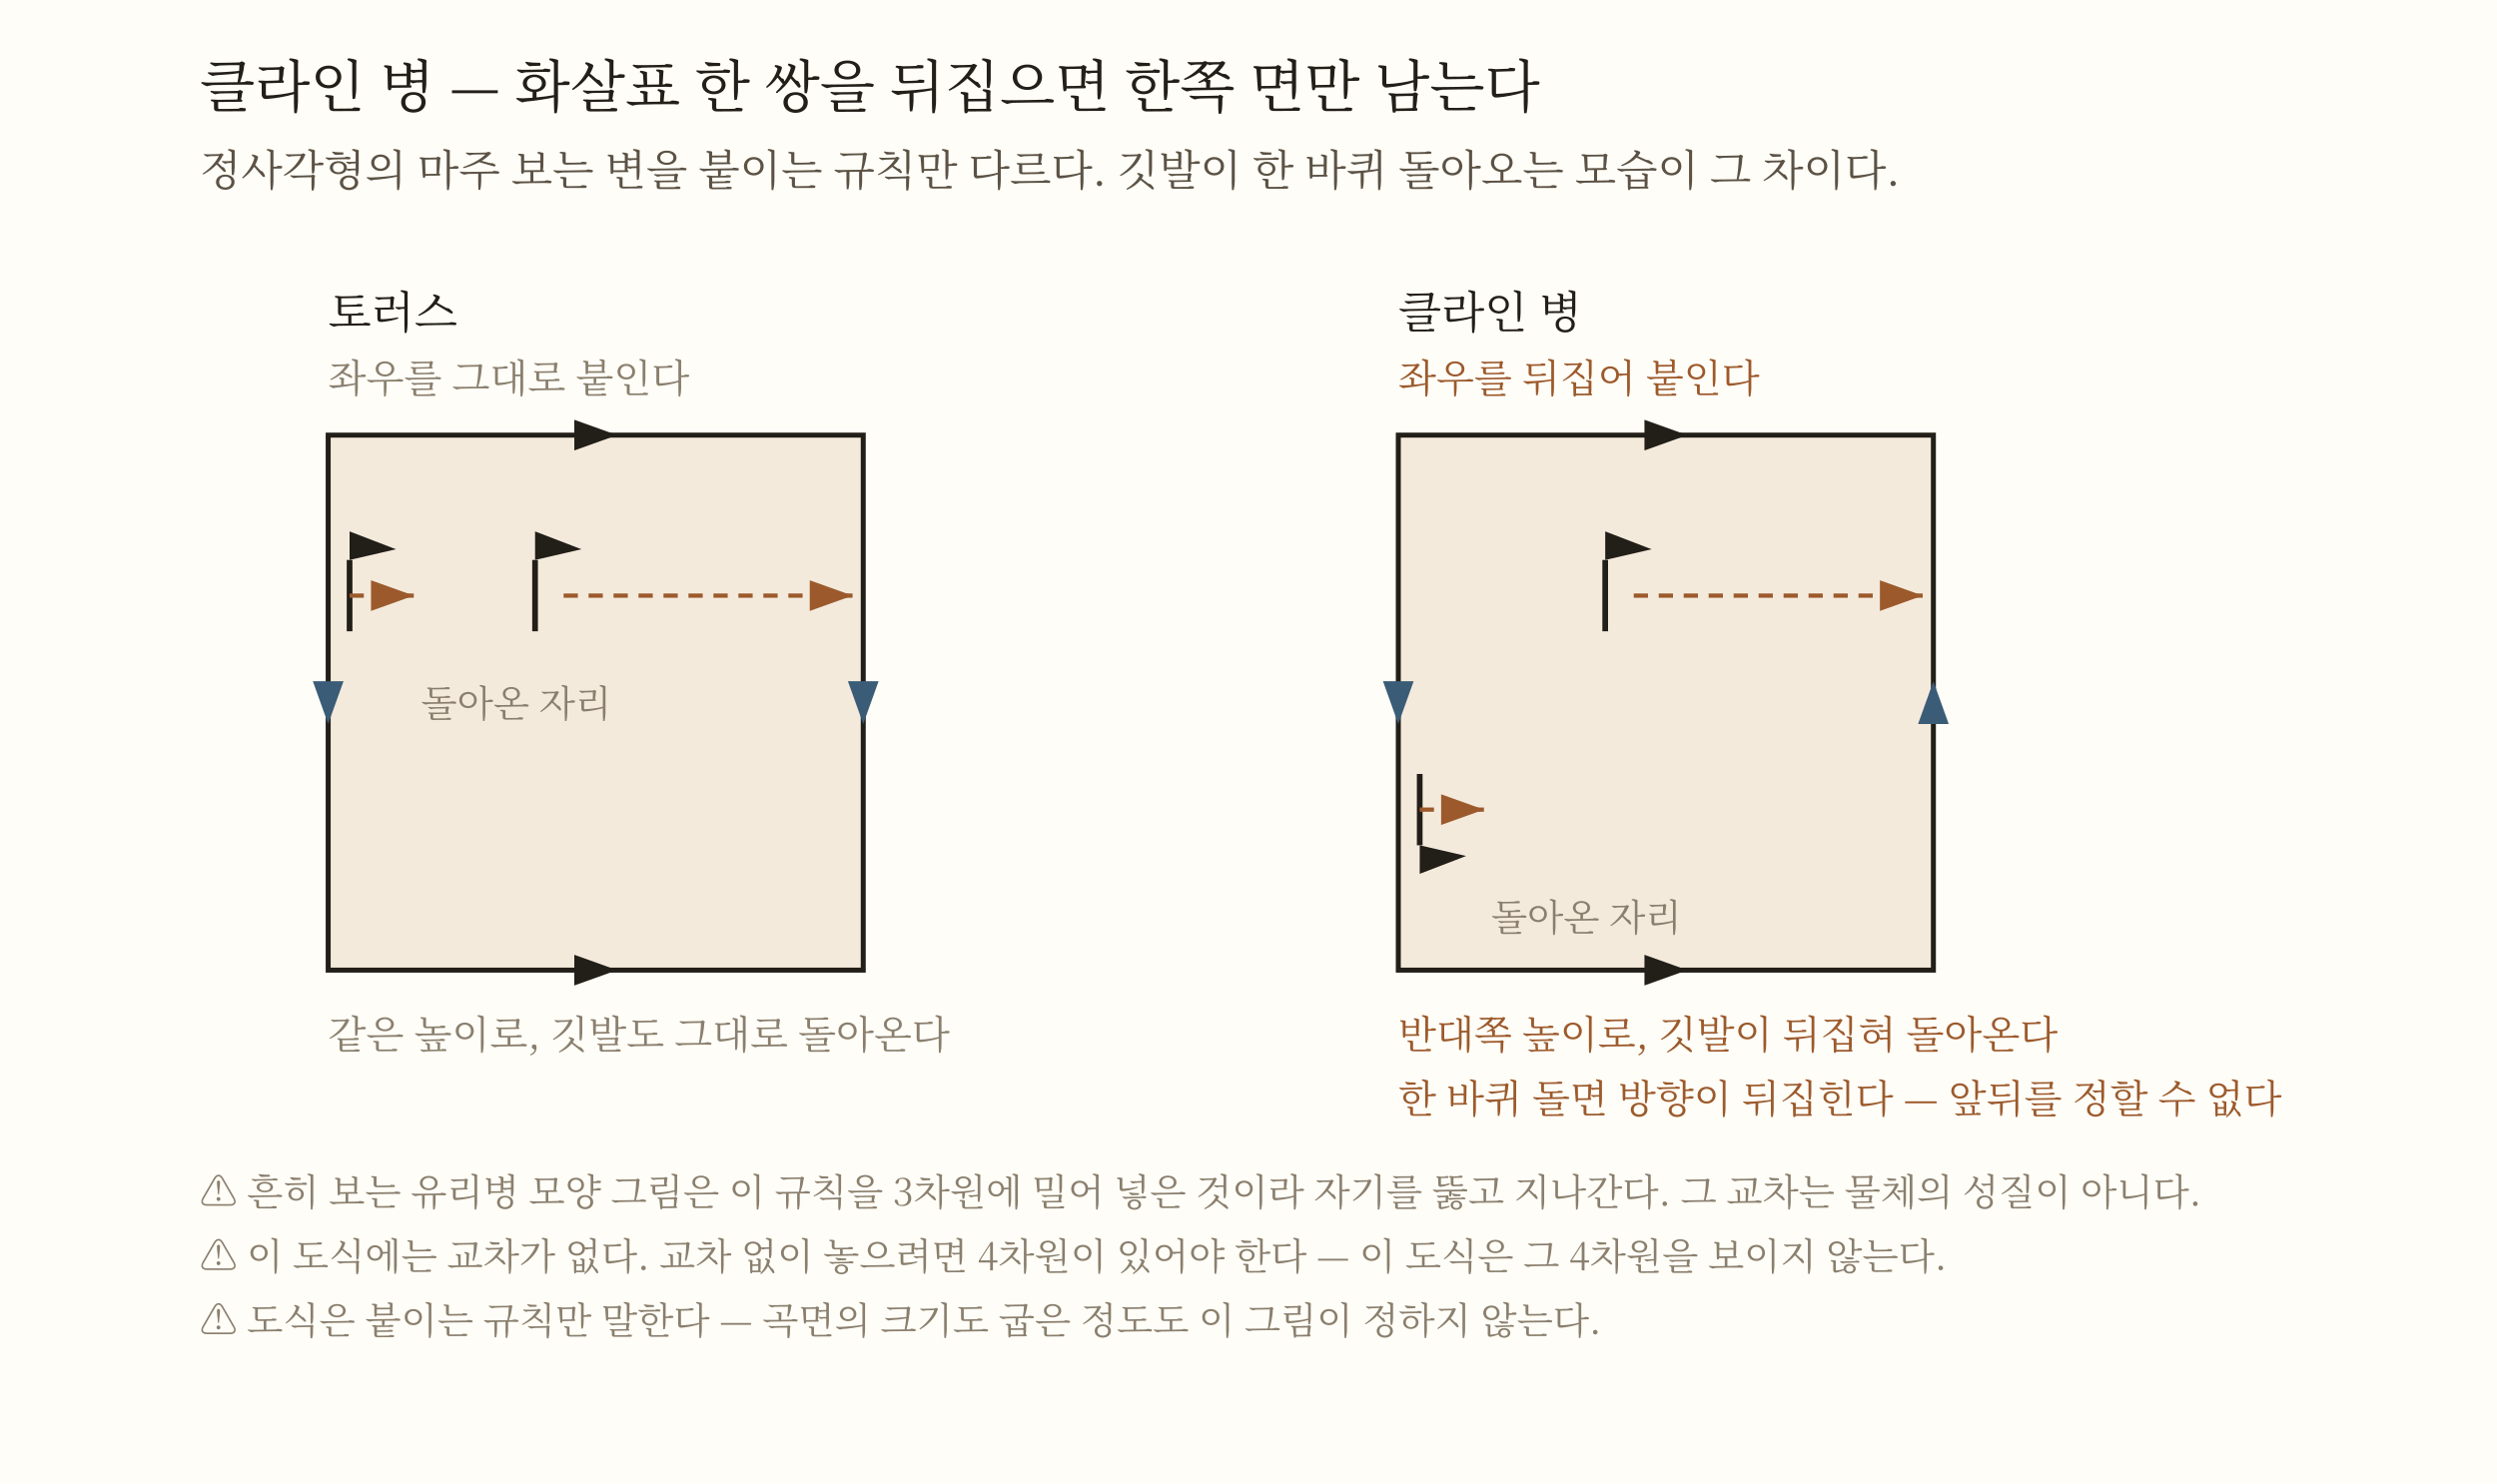
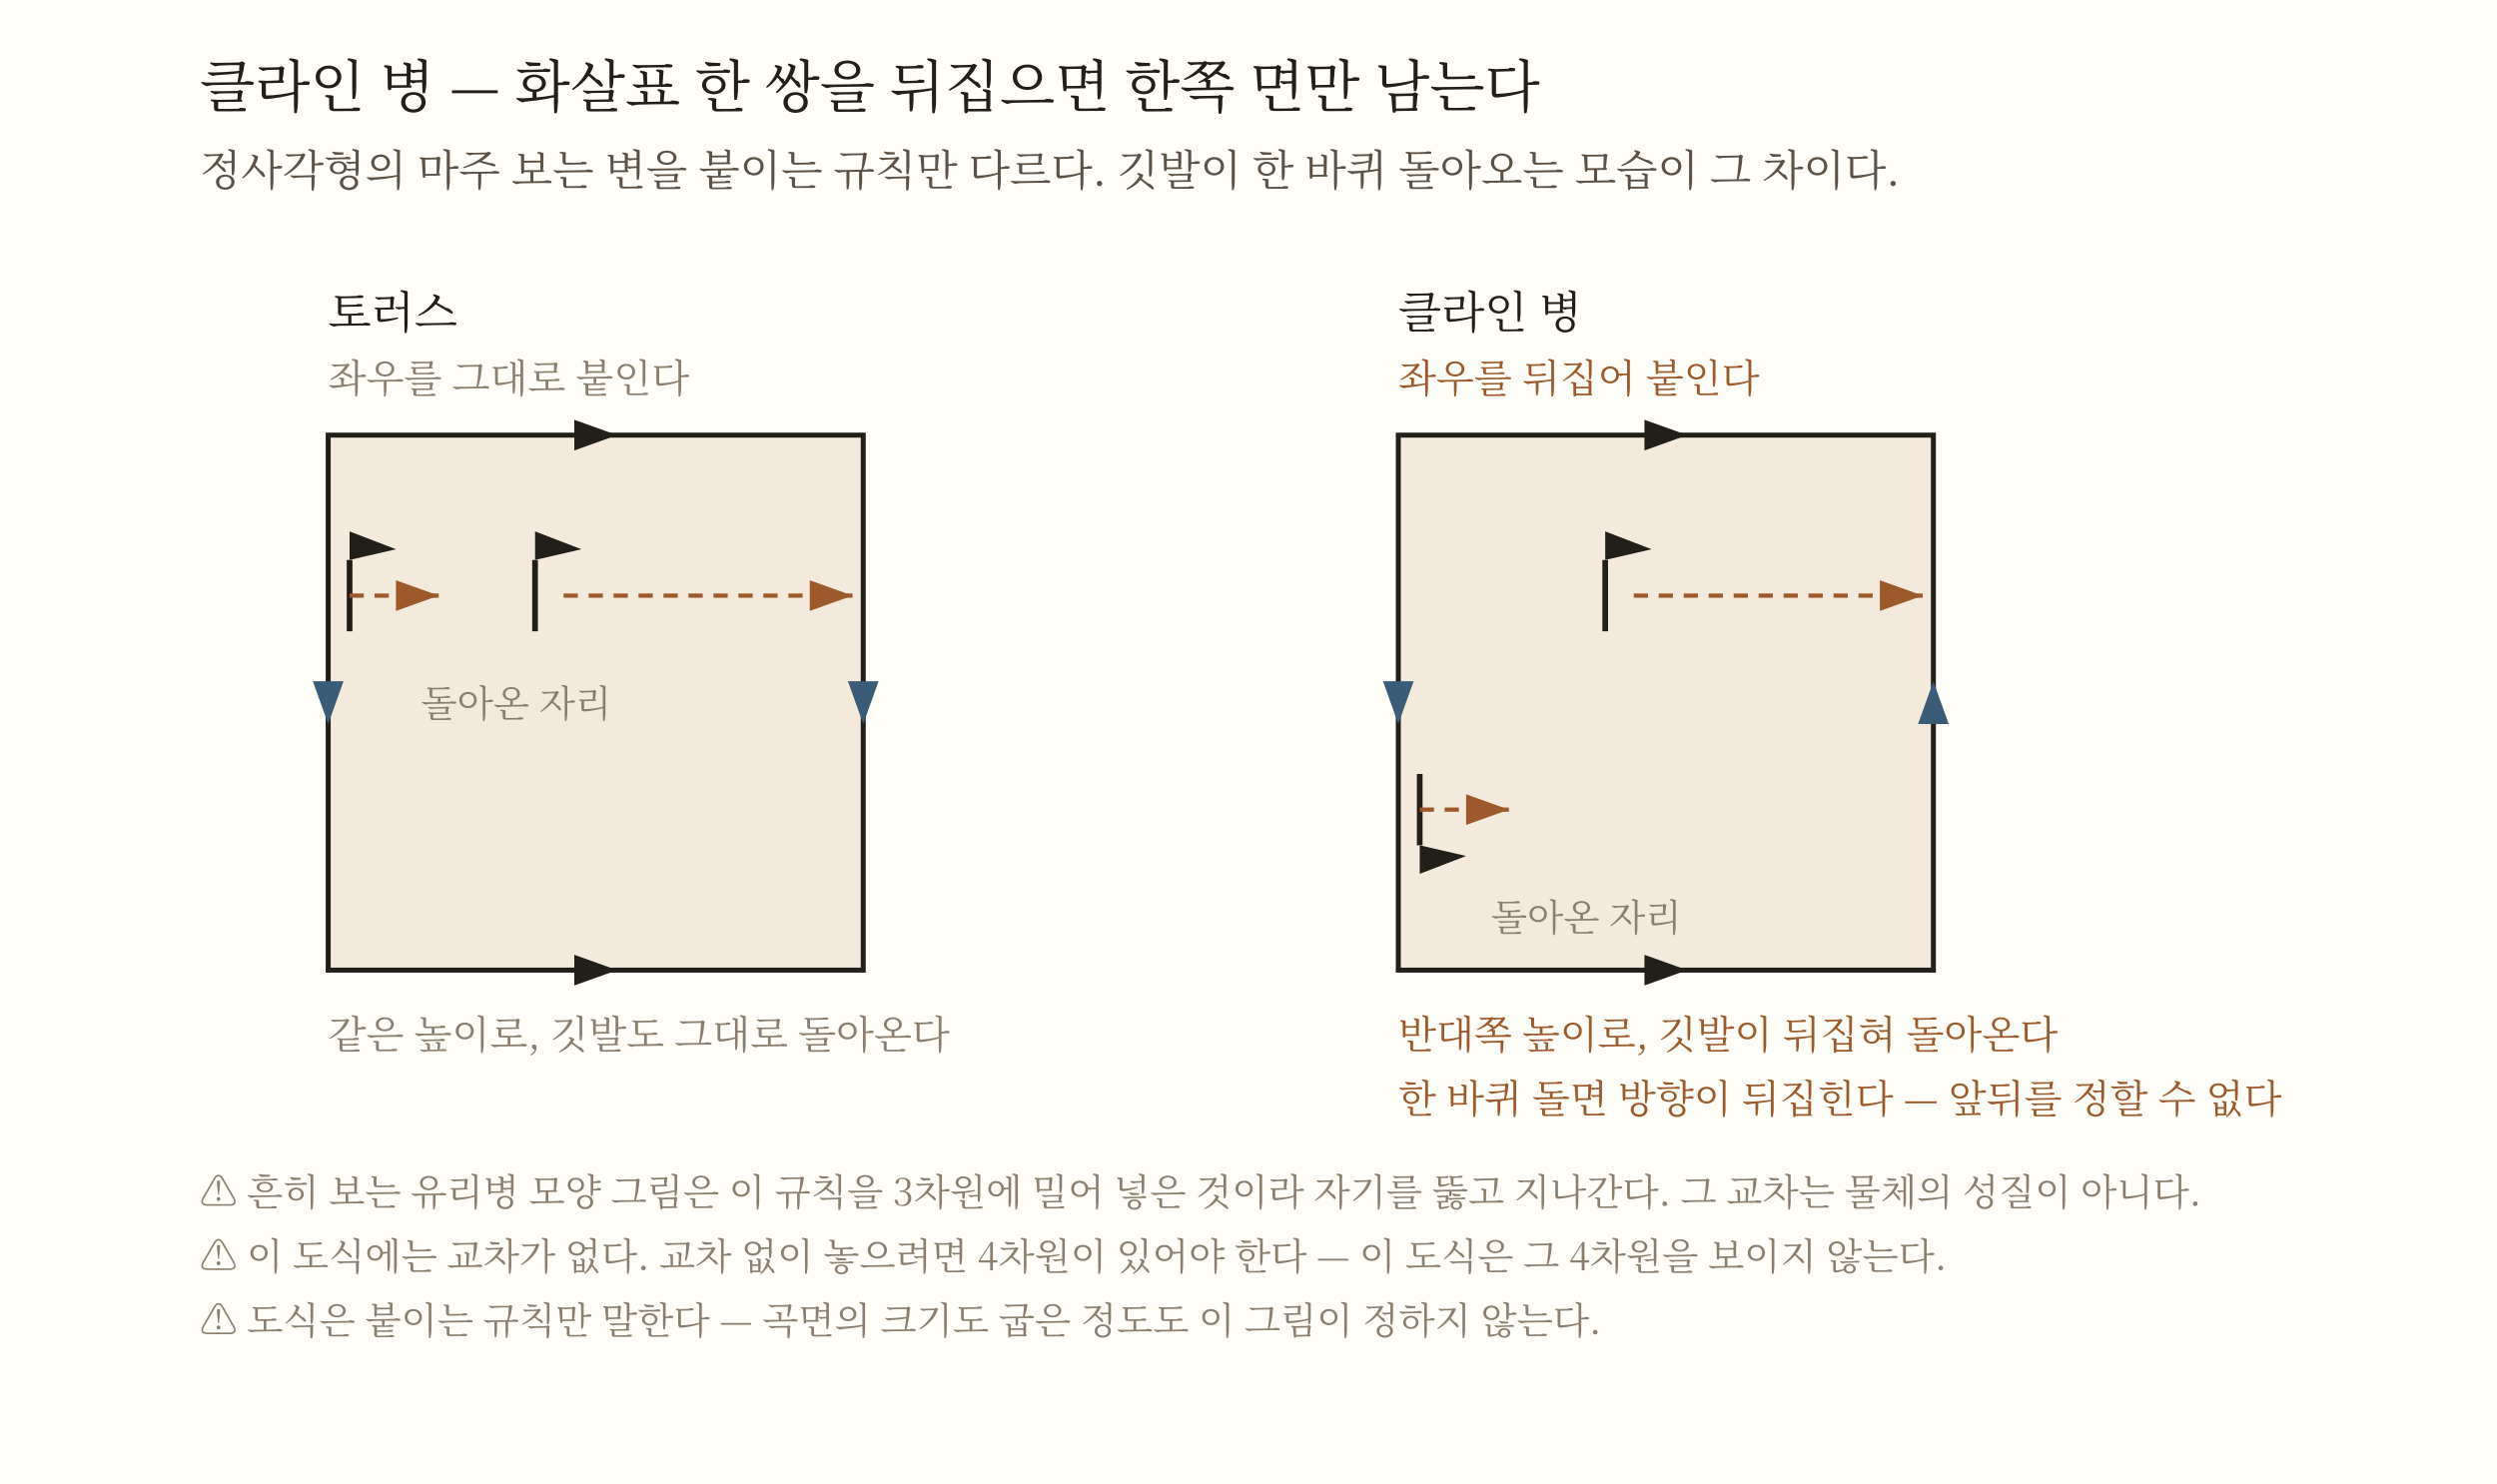
- <svg xmlns="http://www.w3.org/2000/svg" viewBox="0 0 700 416" role="img" aria-label="그림 위쪽에 「클라인 병 — 화살표 한 쌍을 뒤집으면 한쪽 면만 남는다」라는 표제가 있고 그 아래에 정사각형의 마주 보는 변을 붙이는 규칙만 다르며 깃발이 한 바퀴 돌아오는 모습이 그 차이라고 적혀 있다. 아래에 같은 크기의 정사각형 둘이 나란히 있다. 왼쪽 것의 제목은 토러스이고 좌우를 그대로 붙인다고 적혀 있으며, 위 변과 아래 변의 화살촉은 둘 다 오른쪽을 향하고 왼쪽 변과 오른쪽 변의 화살촉은 둘 다 아래를 향한다. 사각형 위쪽에 깃대가 하나 서 있고 깃발이 위에 달려 있으며, 거기서 오른쪽 변까지 파선 화살표가 그어져 있다. 왼쪽 변 가까이 같은 높이에 같은 모양의 깃대가 하나 더 있고 그 깃대 아래 오른쪽에 돌아온 자리라고 적혀 있으며, 거기서도 짧은 파선 화살표가 오른쪽으로 나간다. 사각형 아래에 같은 높이로 깃발도 그대로 돌아온다고 적혀 있다. 오른쪽 것의 제목은 클라인 병이고 좌우를 뒤집어 붙인다고 적혀 있으며, 위 변과 아래 변의 화살촉은 둘 다 오른쪽을 향하는데 왼쪽 변은 아래를 오른쪽 변은 위를 향한다. 사각형 위쪽에 깃대가 하나 서 있고 깃발이 위에 달려 있으며, 거기서 오른쪽 변까지 파선 화살표가 그어져 있다. 돌아온 깃대는 사각형의 아래쪽 반대 높이에 있으며 깃발이 아래에 달려 있고 그 깃대 아래 오른쪽에 돌아온 자리라고 적혀 있으며, 거기서도 짧은 파선 화살표가 오른쪽으로 나간다. 사각형 아래에 반대쪽 높이로 깃발이 뒤집혀 돌아온다고, 그리고 한 바퀴 돌면 방향이 뒤집히므로 앞뒤를 정할 수 없다고 적혀 있다. 맨 아래에는 단서가 셋 있다. 첫째는 흔히 보는 유리병 모양 그림이 이 규칙을 3차원에 밀어 넣은 것이라 자기를 뚫고 지나가며 그 교차는 물체의 성질이 아니라는 것이고, 둘째는 이 도식에는 교차가 없으며 교차 없이 놓으려면 4차원이 있어야 하는데 이 도식은 그 4차원을 보이지 않는다는 것이고, 셋째는 도식이 붙이는 규칙만 말하며 곡면의 크기도 굽은 정도도 이 그림이 정하지 않는다는 것이다">
+ <svg xmlns="http://www.w3.org/2000/svg" viewBox="0 0 700 416" role="img" aria-label="그림 위쪽에 「클라인 병 — 화살표 한 쌍을 뒤집으면 한쪽 면만 남는다」라는 표제가 있고 그 아래에 정사각형의 마주 보는 변을 붙이는 규칙만 다르며 깃발이 한 바퀴 돌아오는 모습이 그 차이라고 적혀 있다. 아래에 같은 크기의 정사각형 둘이 나란히 있다. 왼쪽 것의 제목은 토러스이고 좌우를 그대로 붙인다고 적혀 있으며, 위 변과 아래 변의 화살촉은 둘 다 오른쪽을 향하고 왼쪽 변과 오른쪽 변의 화살촉은 둘 다 아래를 향한다. 사각형 위쪽에 깃대가 하나 서 있고 깃발이 위에 달려 있으며, 거기서 오른쪽 변까지 파선 화살표가 그어져 있다. 왼쪽 변 가까이 같은 높이에 같은 모양의 깃대가 하나 더 있고 그 깃대 아래 오른쪽에 돌아온 자리라고 적혀 있으며, 거기서도 짧은 파선 화살표가 오른쪽으로 나간다. 사각형 아래에 같은 높이로 깃발도 그대로 돌아온다고 적혀 있다. 오른쪽 것의 제목은 클라인 병이고 좌우를 뒤집어 붙인다고 적혀 있으며, 위 변과 아래 변의 화살촉은 둘 다 오른쪽을 향하는데 왼쪽 변은 아래를 오른쪽 변은 위를 향한다. 사각형 위쪽에 깃대가 하나 서 있고 깃발이 위에 달려 있으며, 거기서 오른쪽 변까지 파선 화살표가 그어져 있다. 돌아온 깃대는 왼쪽 변 가까이, 사각형의 아래쪽 반대 높이에 있으며 깃발이 아래에 달려 있고 그 깃대 아래 오른쪽에 돌아온 자리라고 적혀 있으며, 거기서도 짧은 파선 화살표가 오른쪽으로 나간다. 사각형 아래에 반대쪽 높이로 깃발이 뒤집혀 돌아온다고, 그리고 한 바퀴 돌면 방향이 뒤집히며 앞뒤를 정할 수 없다고 적혀 있다. 맨 아래에는 단서가 셋 있다. 첫째는 흔히 보는 유리병 모양 그림이 이 규칙을 3차원에 밀어 넣은 것이라 자기를 뚫고 지나가며 그 교차는 물체의 성질이 아니라는 것이고, 둘째는 이 도식에는 교차가 없으며 교차 없이 놓으려면 4차원이 있어야 하는데 이 도식은 그 4차원을 보이지 않는다는 것이고, 셋째는 도식이 붙이는 규칙만 말하며 곡면의 크기도 굽은 정도도 이 그림이 정하지 않는다는 것이다">
  <style>
    text{font-family:EB Garamond, Georgia, 'Noto Serif KR', 'Noto Serif CJK KR', NanumMyeongjo, Batang, AppleMyungjo, serif;font-variant-numeric:lining-nums;font-feature-settings:"lnum" 1;fill:#221E18;}
    .dim{fill:#5B5245;} .sien{fill:#9C5A2C;} .ax{fill:#8A7F6E;}
    .sq{fill:#F4EADC;stroke:#221E18;stroke-width:1.4;}
    .arr{fill:#221E18;} .arr2{fill:#3A5C77;} .arrt{fill:#9C5A2C;}
    .trip{stroke:#9C5A2C;stroke-width:1.2;stroke-dasharray:4 3;}
    .glyph{stroke:#221E18;stroke-width:1.6;fill:none;} .glyphf{fill:#221E18;}
  </style>
  <rect width="700" height="416" fill="#FFFDF7" />
  <text x="56" y="30" font-size="16">클라인 병 — 화살표 한 쌍을 뒤집으면 한쪽 면만 남는다</text>
  <text x="56" y="52" font-size="12" class="dim">정사각형의 마주 보는 변을 붙이는 규칙만 다르다. 깃발이 한 바퀴 돌아오는 모습이 그 차이다.</text>
  <text x="92" y="92" font-size="12.5">토러스</text>
  <text x="92" y="110" font-size="11" class="ax">좌우를 그대로 붙인다</text>
  <rect x="92.0" y="122.0" width="150" height="150" class="sq" />
  <path d="M 173.0 122.0 L 161.0 126.3 L 161.0 117.7 Z" class="arr" />
  <path d="M 173.0 272.0 L 161.0 276.3 L 161.0 267.7 Z" class="arr" />
  <path d="M 92.0 203.0 L 87.7 191.0 L 96.3 191.0 Z" class="arr2" />
  <path d="M 242.0 203.0 L 237.7 191.0 L 246.3 191.0 Z" class="arr2" />
  <line x1="158.0" y1="167.0" x2="242.0" y2="167.0" class="trip" />
  <path d="M 239.0 167.0 L 227.0 171.3 L 227.0 162.7 Z" class="arrt" />
  <path d="M 150.0 157.0 L 150.0 177.0" class="glyph" />
  <path d="M 150.0 157.0 L 163.0 154.0 L 150.0 149.0 Z" class="glyphf" />
  <path d="M 98.0 157.0 L 98.0 177.0" class="glyph" />
  <path d="M 98.0 157.0 L 111.0 154.0 L 98.0 149.0 Z" class="glyphf" />
-   <line x1="98.0" y1="167.0" x2="119.0" y2="167.0" class="trip" />
-   <path d="M 116.0 167.0 L 104.0 171.3 L 104.0 162.7 Z" class="arrt" />
+   <line x1="98.0" y1="167.0" x2="126.0" y2="167.0" class="trip" />
+   <path d="M 123.0 167.0 L 111.0 171.3 L 111.0 162.7 Z" class="arrt" />
  <text x="118.0" y="201.0" font-size="10.5" class="ax">돌아온 자리</text>
  <text x="392" y="92" font-size="12.5">클라인 병</text>
  <text x="392" y="110" font-size="11" class="sien">좌우를 뒤집어 붙인다</text>
  <rect x="392.0" y="122.0" width="150" height="150" class="sq" />
  <path d="M 473.0 122.0 L 461.0 126.3 L 461.0 117.7 Z" class="arr" />
  <path d="M 473.0 272.0 L 461.0 276.3 L 461.0 267.7 Z" class="arr" />
  <path d="M 392.0 203.0 L 387.7 191.0 L 396.3 191.0 Z" class="arr2" />
  <path d="M 542.0 191.0 L 546.3 203.0 L 537.7 203.0 Z" class="arr2" />
  <line x1="458.0" y1="167.0" x2="542.0" y2="167.0" class="trip" />
  <path d="M 539.0 167.0 L 527.0 171.3 L 527.0 162.7 Z" class="arrt" />
  <path d="M 450.0 157.0 L 450.0 177.0" class="glyph" />
  <path d="M 450.0 157.0 L 463.0 154.0 L 450.0 149.0 Z" class="glyphf" />
  <path d="M 398.0 217.0 L 398.0 237.0" class="glyph" />
  <path d="M 398.0 237.0 L 411.0 240.0 L 398.0 245.0 Z" class="glyphf" />
-   <line x1="398.0" y1="227.0" x2="419.0" y2="227.0" class="trip" />
-   <path d="M 416.0 227.0 L 404.0 231.3 L 404.0 222.7 Z" class="arrt" />
+   <line x1="398.0" y1="227.0" x2="426.0" y2="227.0" class="trip" />
+   <path d="M 423.0 227.0 L 411.0 231.3 L 411.0 222.7 Z" class="arrt" />
  <text x="418.0" y="261.0" font-size="10.5" class="ax">돌아온 자리</text>
  <text x="92" y="294" font-size="11" class="ax">같은 높이로, 깃발도 그대로 돌아온다</text>
  <text x="392" y="294" font-size="11" class="sien">반대쪽 높이로, 깃발이 뒤집혀 돌아온다</text>
  <text x="392" y="312" font-size="11" class="sien">한 바퀴 돌면 방향이 뒤집힌다 — 앞뒤를 정할 수 없다</text>
  <text x="56" y="338" font-size="10.5" class="ax">⚠ 흔히 보는 유리병 모양 그림은 이 규칙을 3차원에 밀어 넣은 것이라 자기를 뚫고 지나간다. 그 교차는 물체의 성질이 아니다.</text>
  <text x="56" y="356" font-size="10.5" class="ax">⚠ 이 도식에는 교차가 없다. 교차 없이 놓으려면 4차원이 있어야 한다 — 이 도식은 그 4차원을 보이지 않는다.</text>
  <text x="56" y="374" font-size="10.5" class="ax">⚠ 도식은 붙이는 규칙만 말한다 — 곡면의 크기도 굽은 정도도 이 그림이 정하지 않는다.</text>
</svg>
